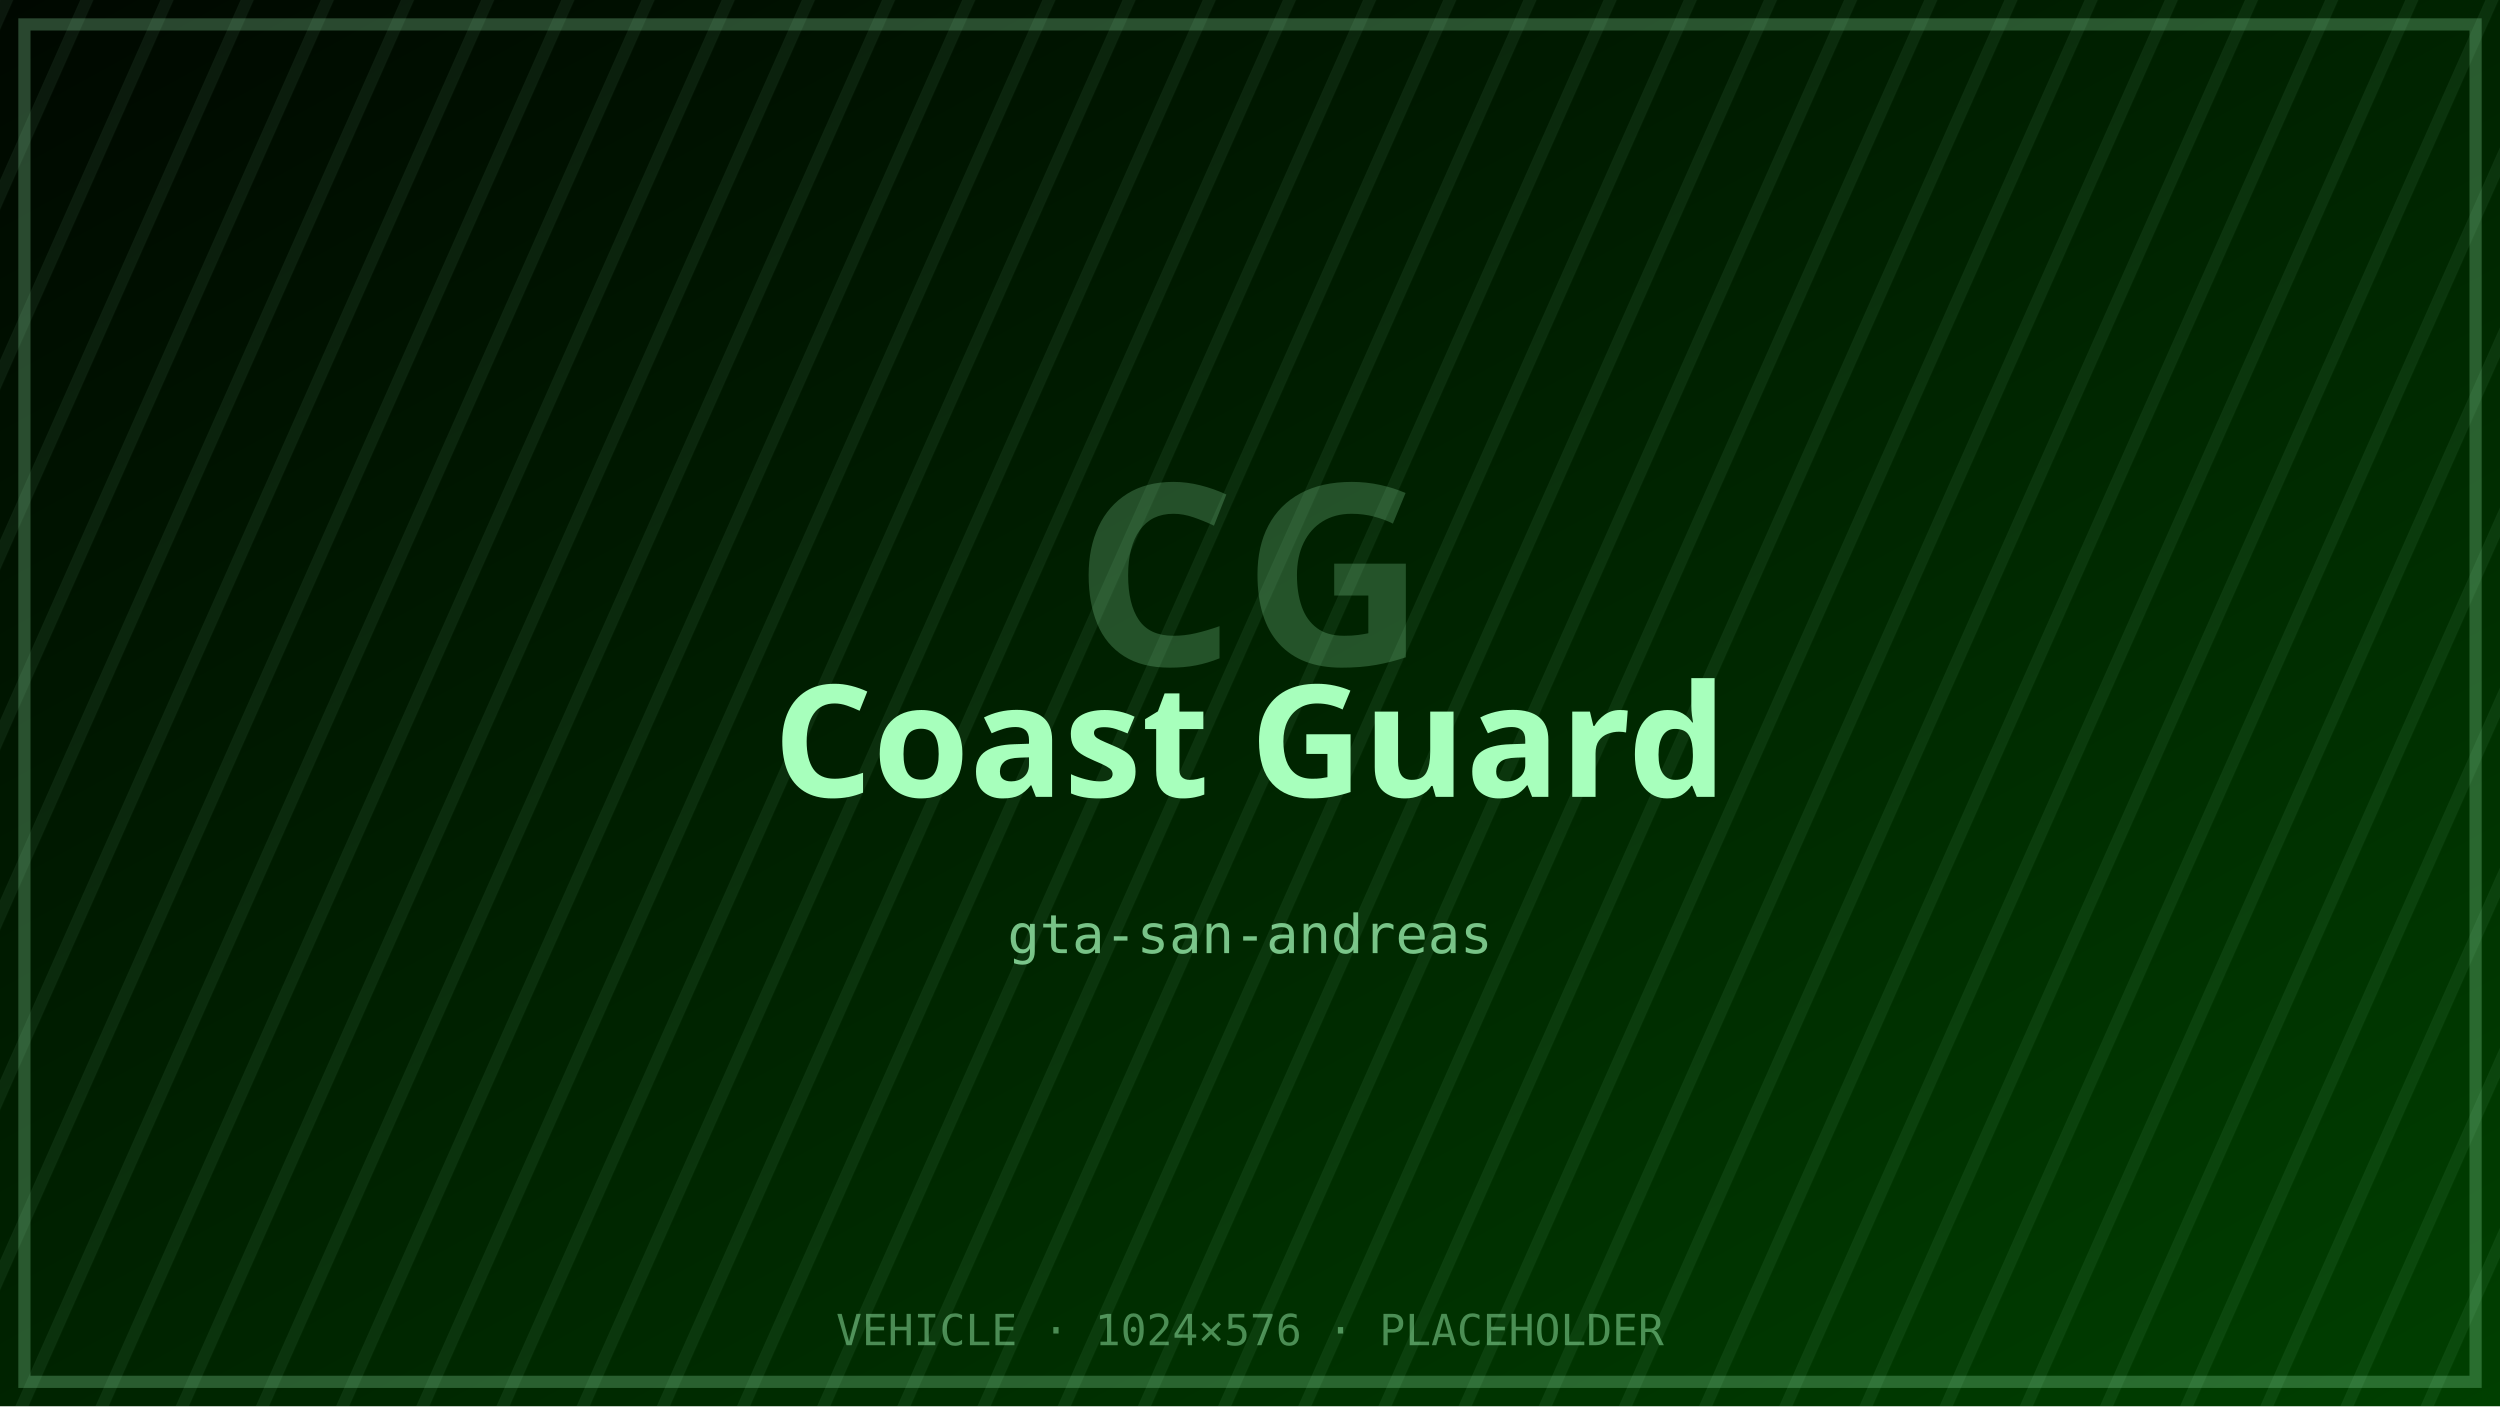
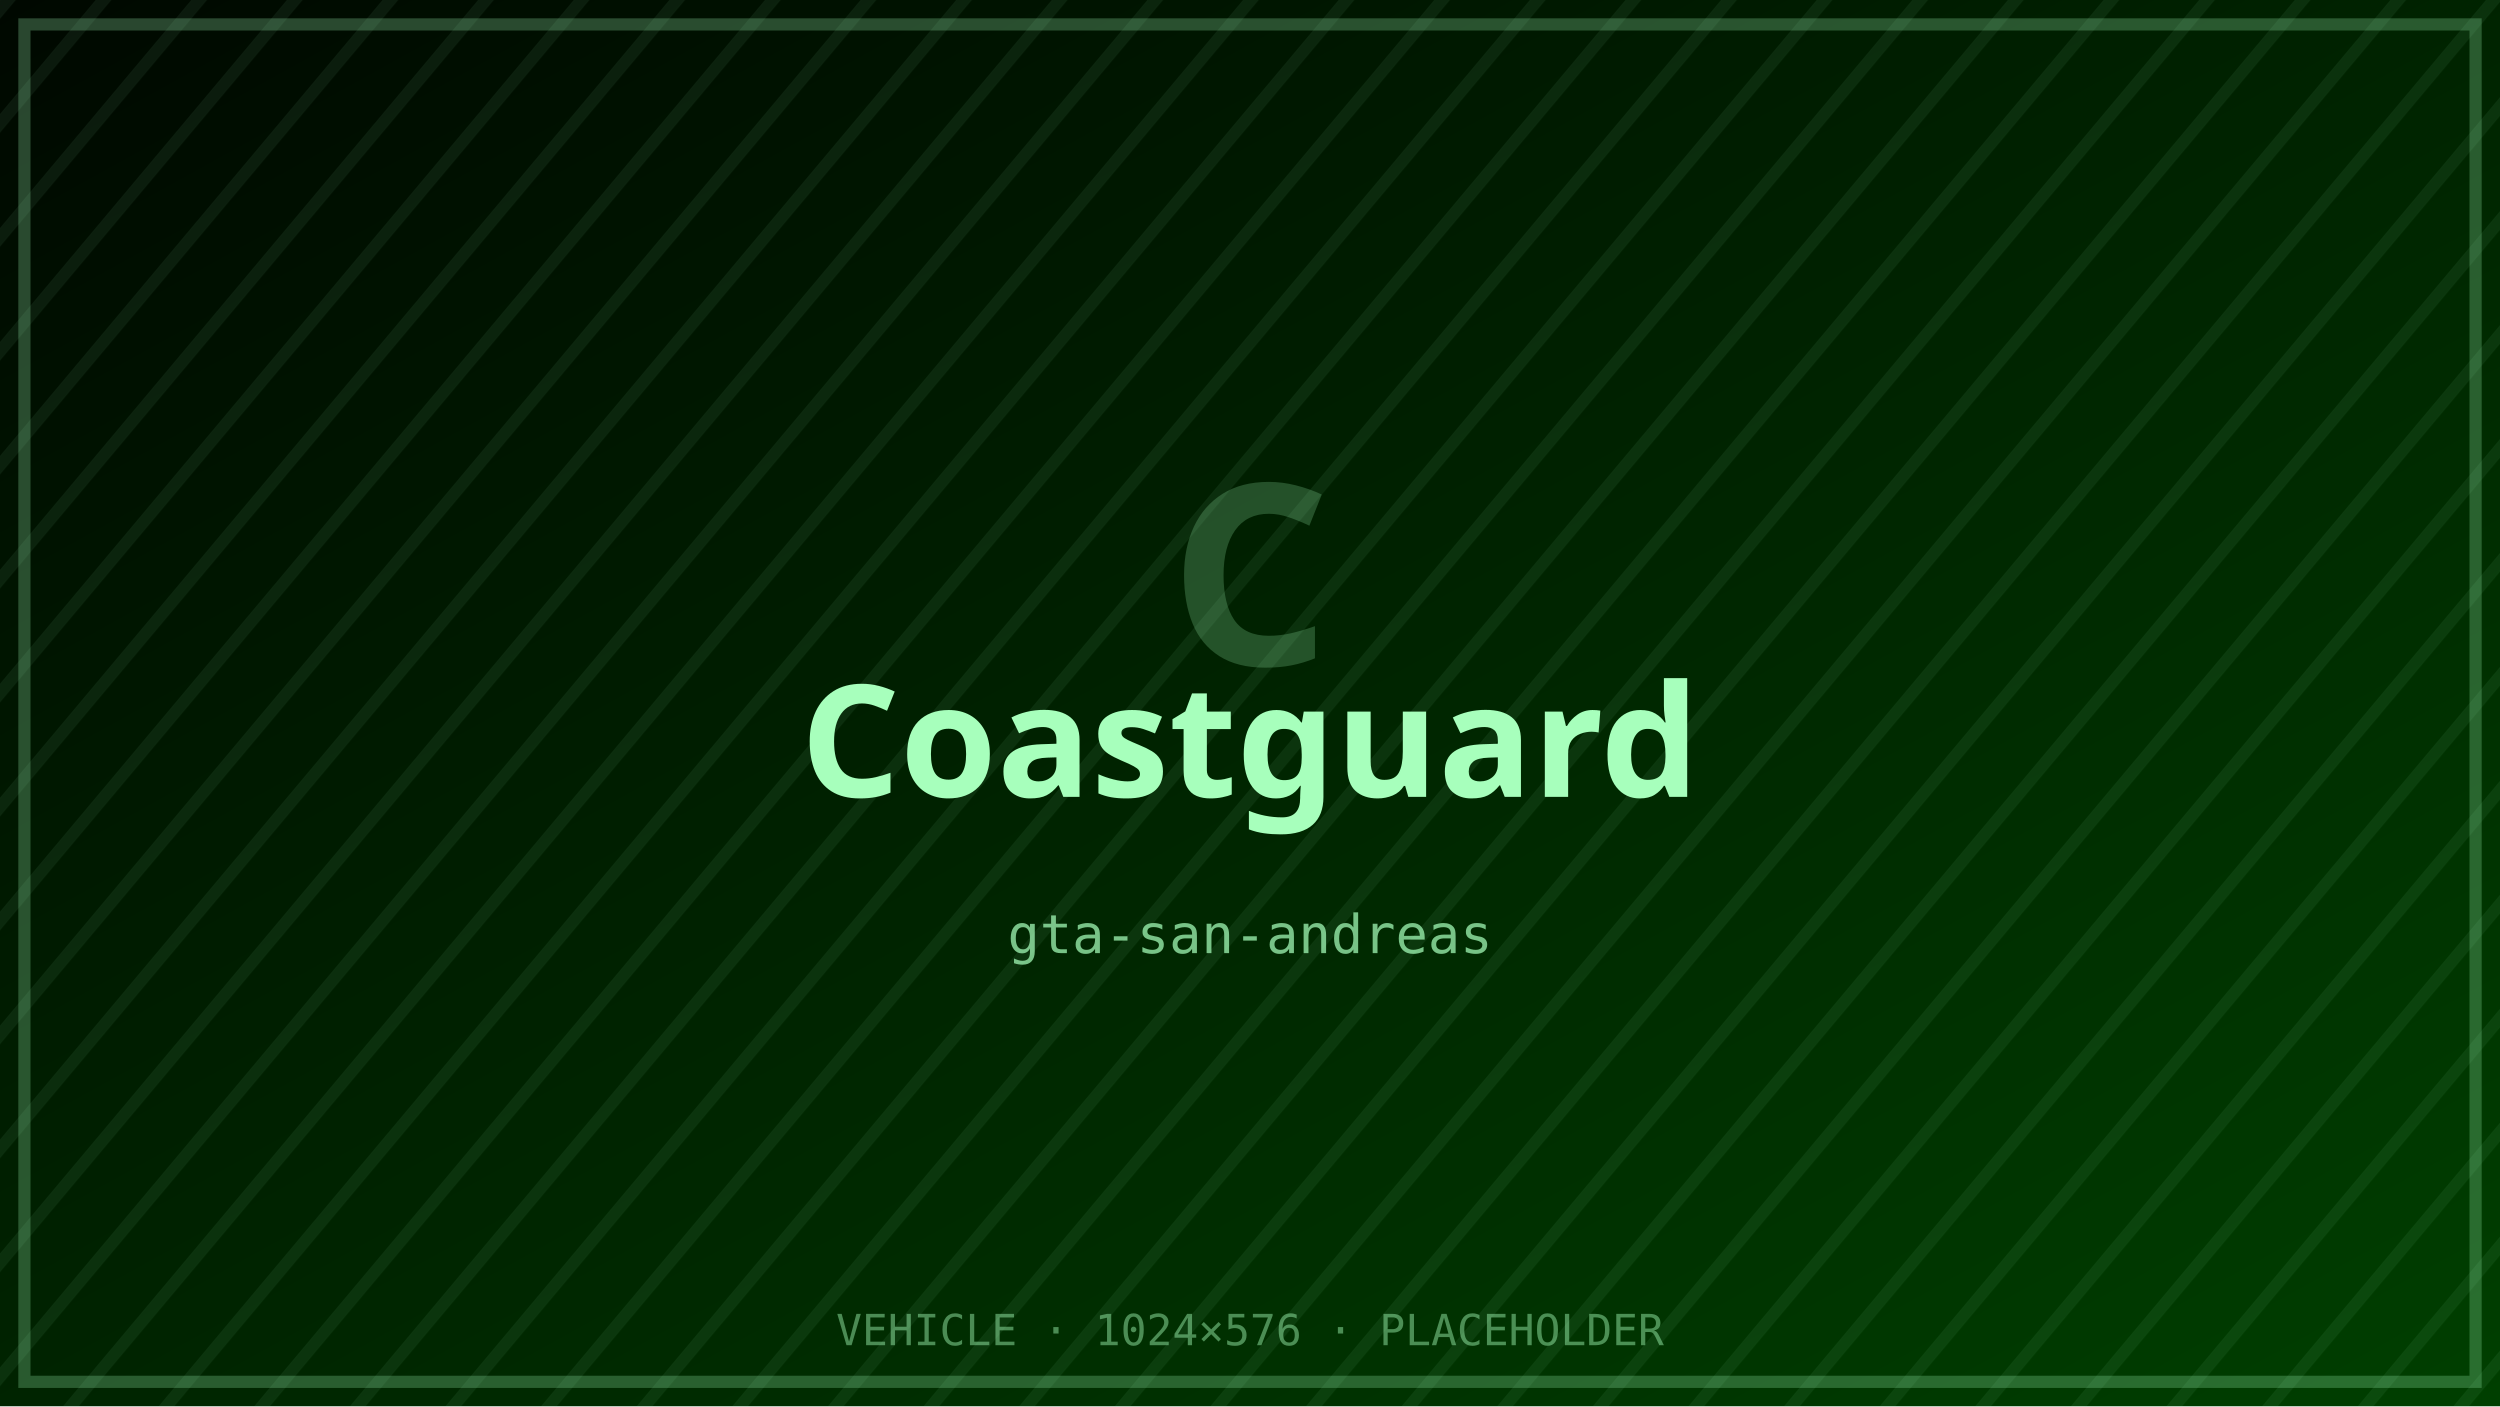
- <svg xmlns="http://www.w3.org/2000/svg" width="1024" height="576" viewBox="0 0 1024 576" role="img" aria-label="Coast Guard — placeholder image">
+ <svg xmlns="http://www.w3.org/2000/svg" width="1024" height="576" viewBox="0 0 1024 576" role="img" aria-label="Coastguard — placeholder image">
  <defs>
    <linearGradient id="g" x1="0" y1="0" x2="1" y2="1">
      <stop offset="0" stop-color="#000800" />
      <stop offset="1" stop-color="#003f00" />
    </linearGradient>
-     <pattern id="p" width="30" height="30" patternUnits="userSpaceOnUse" patternTransform="rotate(24)">
+     <pattern id="p" width="30" height="30" patternUnits="userSpaceOnUse" patternTransform="rotate(40)">
      <rect width="5" height="30" fill="#a7ffbc" opacity="0.07" />
    </pattern>
  </defs>
  <rect width="1024" height="576" fill="url(#g)" />
  <rect width="1024" height="576" fill="url(#p)" />
  <rect x="10" y="10" width="1004" height="556" fill="none" stroke="#a7ffbc" stroke-opacity="0.25" stroke-width="5" />
-   <text x="512" y="272.448" text-anchor="middle" font-family="ui-sans-serif,system-ui,sans-serif" font-weight="800" font-size="103.68" fill="#a7ffbc" fill-opacity="0.22" letter-spacing="5.184">CG</text>
-   <text x="512" y="326.4" text-anchor="middle" font-family="ui-sans-serif,system-ui,sans-serif" font-weight="700" font-size="64" fill="#a7ffbc">Coast Guard</text>
+   <text x="512" y="272.448" text-anchor="middle" font-family="ui-sans-serif,system-ui,sans-serif" font-weight="800" font-size="103.68" fill="#a7ffbc" fill-opacity="0.22" letter-spacing="5.184">C</text>
+   <text x="512" y="326.4" text-anchor="middle" font-family="ui-sans-serif,system-ui,sans-serif" font-weight="700" font-size="64" fill="#a7ffbc">Coastguard</text>
  <text x="512" y="390.4" text-anchor="middle" font-family="ui-monospace,SFMono-Regular,monospace" font-size="22" fill="#a7ffbc" fill-opacity="0.72">gta-san-andreas</text>
  <text x="512" y="551" text-anchor="middle" font-family="ui-monospace,SFMono-Regular,monospace" font-size="17.6" fill="#a7ffbc" fill-opacity="0.45">VEHICLE · 1024×576 · PLACEHOLDER</text>
</svg>
